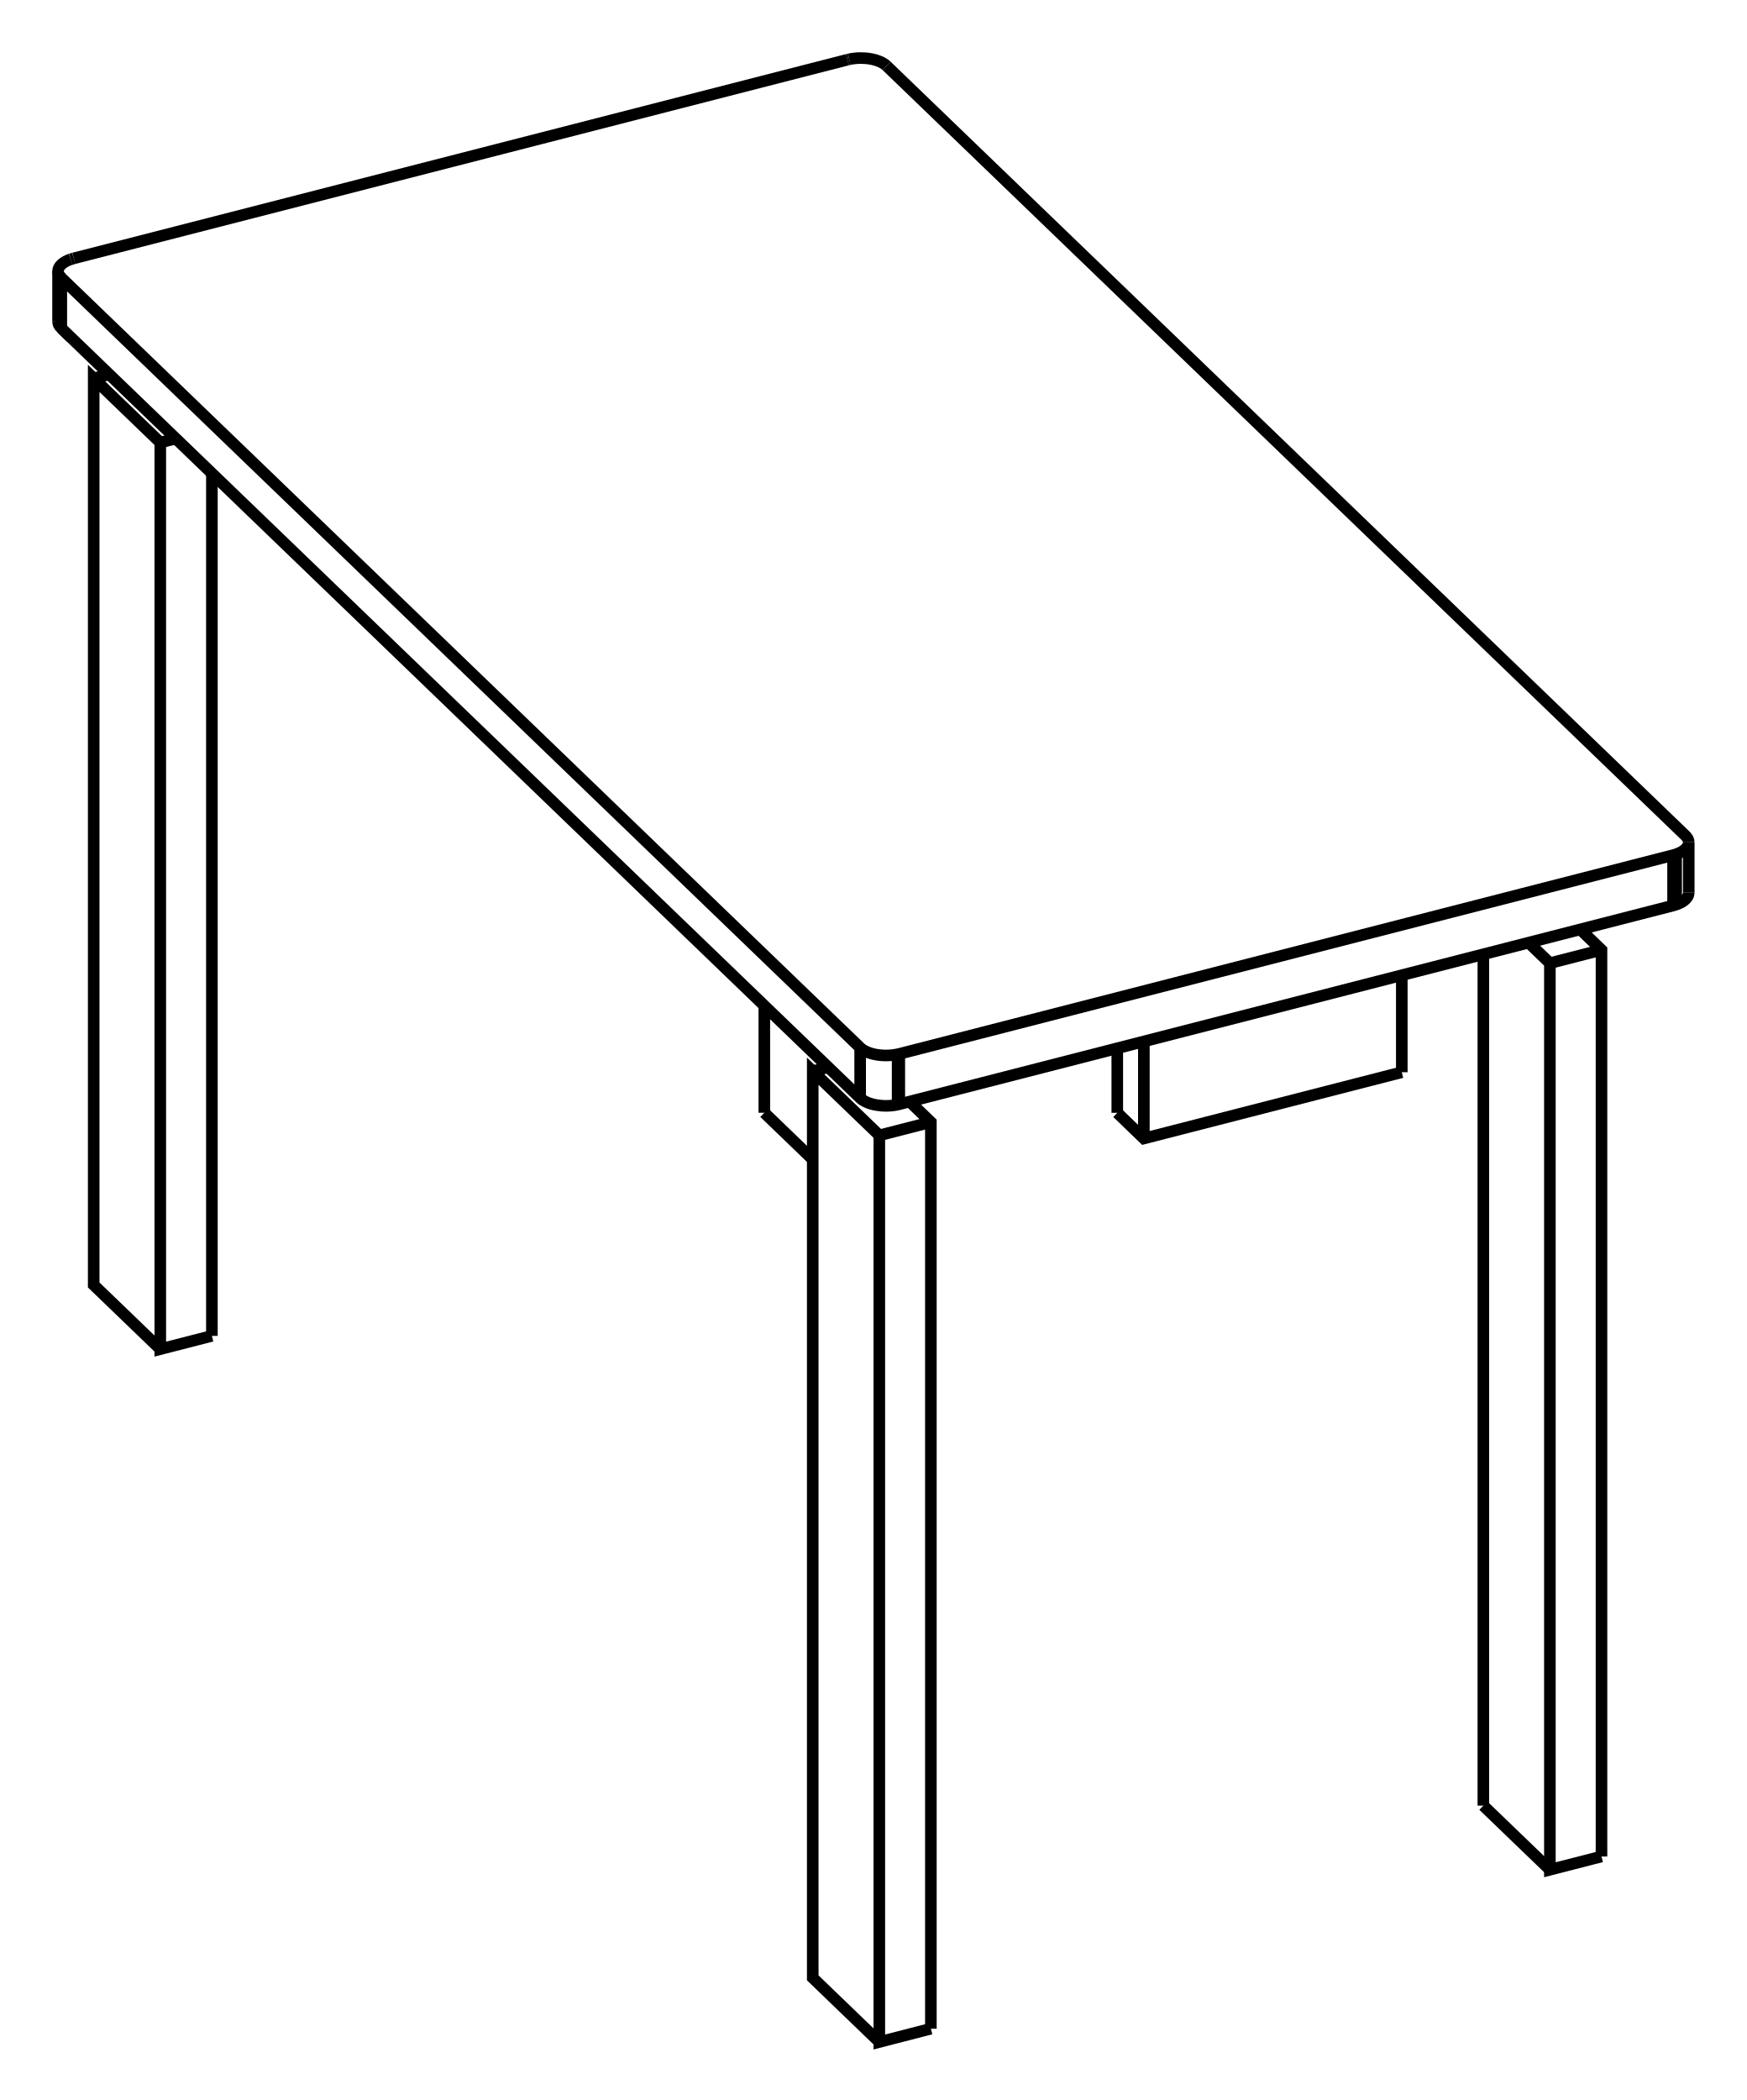
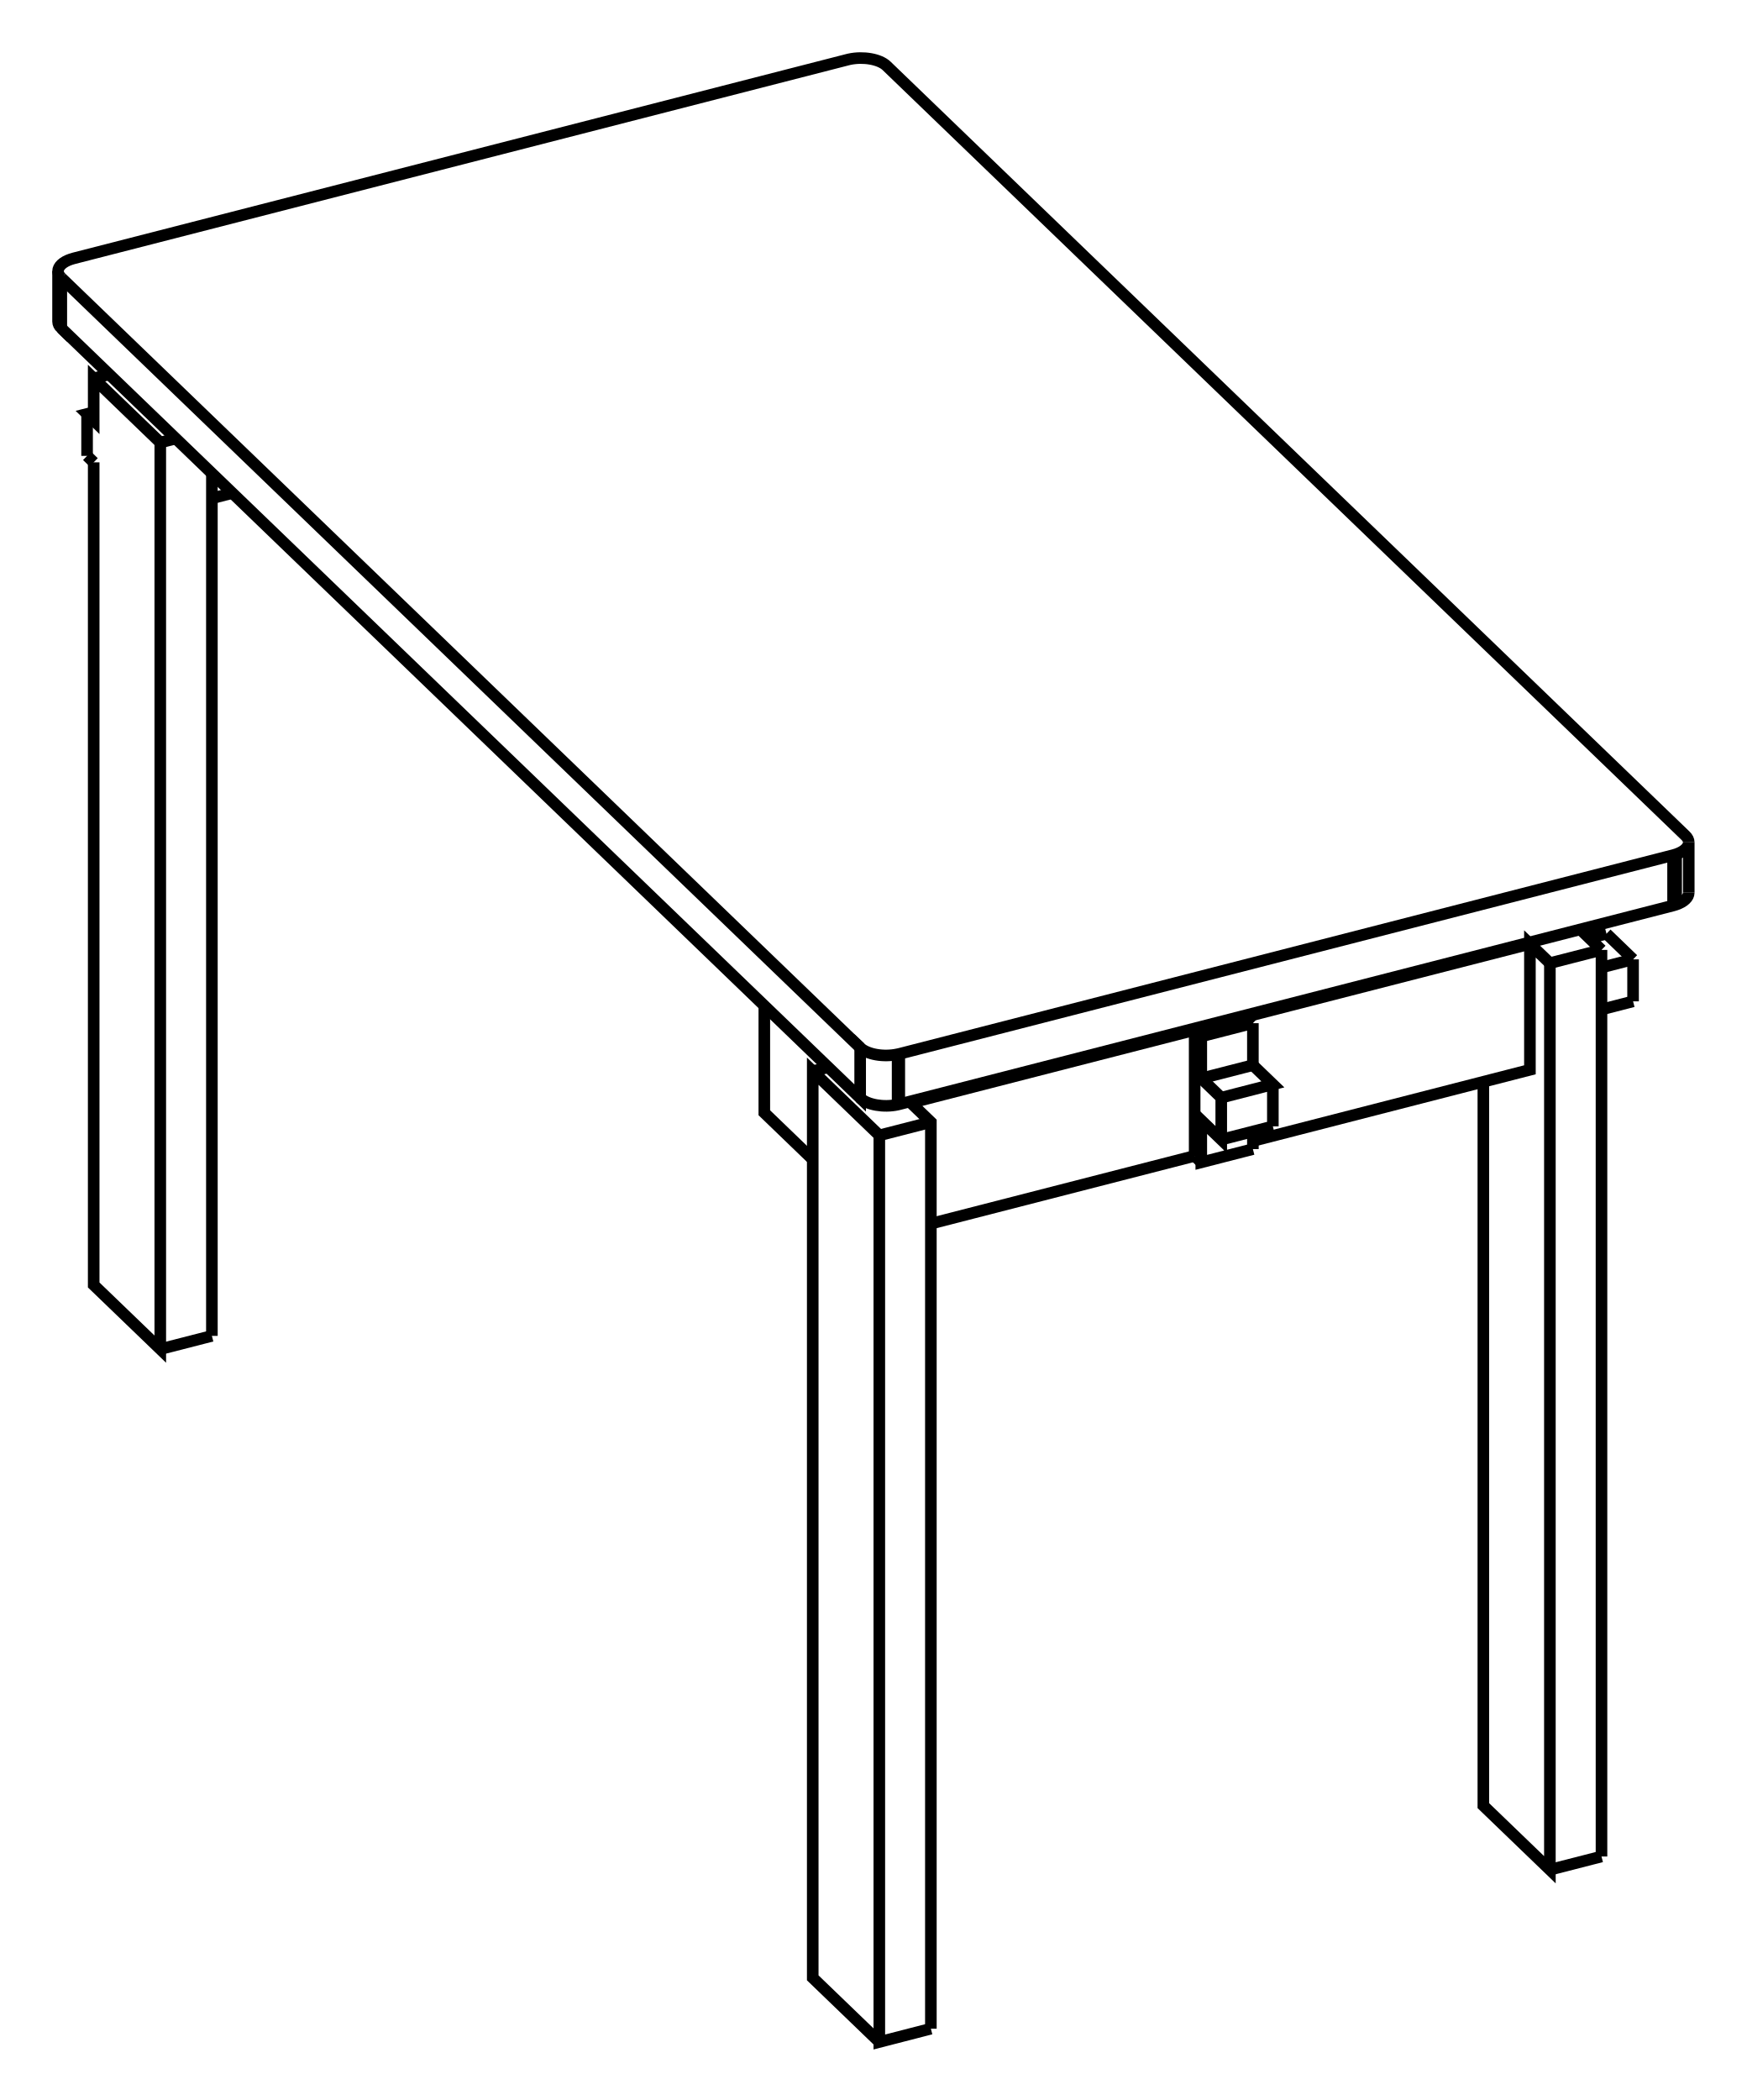
<svg xmlns="http://www.w3.org/2000/svg" version="1.1" viewBox="-15.045 -18.265 30.09 36.17" fill="none" stroke="black" stroke-width="0.6%" vector-effect="non-scaling-stroke">
-   <path d="M 9.102 0.203 L 9.102 -1.469" />
-   <path d="M 4.201 0.902 L 4.659 1.344 L 9.102 0.203" />
-   <path d="M -13.989 -12.612 L -0.228 0.647 A 0.5 0.249 180 0 0 0.417 0.761 L 0.446 0.754 L 13.775 -2.668 L 13.828 -2.684 A 0.5 0.249 180 0 0 14.045 -2.889" />
-   <path d="M -14.045 -12.726 A 0.5 0.249 180 0 0 -13.989 -12.612 L -13.989 -13.48 L -0.228 -0.22 A 0.5 0.249 180 0 0 0.417 -0.107 L 0.446 -0.113 L 13.775 -3.536 L 13.828 -3.552 A 0.5 0.249 180 0 0 14.045 -3.757 L 14.045 -2.889" />
-   <path d="M 4.659 -0.328 L 4.659 1.344" />
-   <path d="M 4.201 0.902 L 4.201 -0.21" />
-   <path d="M -13.828 -13.799 A 0.5 0.249 180 0 0 -14.045 -13.594 A 0.5 0.249 180 0 0 -13.989 -13.48" />
+   <path d="M 0.99 16.677 L 0.102 16.906 L 0.102 1.29 L -1.045 0.185 L -1.045 15.801 L 0.102 16.906" />
+   <path d="M -0.778 0.117 L -1.045 0.185" />
+   <path d="M 0.99 1.062 L 0.102 1.29" />
+   <path d="M 0.99 16.677 L 0.99 1.062 L 0.646 0.731 L 5.534 -0.524" />
+   <path d="M -12.017 -10.712 L -12.284 -10.643 L -13.431 -11.748 L -13.431 -11.025 L -13.545 -11.136 L -13.431 -11.165" />
+   <path d="M -13.164 -11.817 L -13.431 -11.748" />
+   <path d="M 12.42 -2.293 L 12.397 -2.315" />
+   <path d="M 12.198 -2.236 L 12.42 -2.293" />
+   <path d="M 12.542 -1.904 L 12.198 -2.236" />
+   <path d="M 12.542 -1.904 L 11.653 -1.676 L 11.309 -2.007 L 11.309 0.161 L 6.537 1.387" />
+   <path d="M 6.422 -0.753 L 11.309 -2.007" />
+   <path d="M 6.537 -0.642 L 6.422 -0.753" />
+   <path d="M 6.537 -0.642 L 5.648 -0.414 L 5.534 -0.524" />
+   <path d="M 6.537 1.527 L 5.648 1.755 L 5.648 1.032 L 5.992 1.363 L 5.992 0.641 L 5.648 0.309 L 5.648 -0.414" />
+   <path d="M 5.534 1.644 L 5.648 1.755" />
+   <path d="M 5.534 1.644 L 0.99 2.811" />
+   <path d="M -11.043 -9.773 L -11.395 -9.682" />
+   <path d="M 5.534 1.644 L 5.534 -0.524" />
+   <path d="M -1.879 -0.944 L -1.879 0.901 L -1.045 1.705" />
+   <path d="M 10.507 0.367 L 10.507 12.835 L 11.653 13.939 L 11.653 -1.676" />
+   <path d="M 6.537 -0.642 L 6.537 0.081 L 5.648 0.309" />
+   <path d="M 6.537 0.081 L 6.881 0.412 L 5.992 0.641" />
+   <path d="M 6.881 1.135 L 6.881 0.412" />
+   <path d="M 6.537 1.224 L 6.537 1.527" />
+   <path d="M -11.395 4.744 L -11.395 -10.112" />
+   <path d="M -13.431 -10.302 L -13.431 3.867 L -12.284 4.972 L -12.284 -10.643" />
+   <path d="M -13.545 -10.413 L -13.545 -11.136" />
+   <path d="M 12.42 -2.129 L 12.628 -2.183" />
+   <path d="M 12.42 -2.022 L 12.42 -2.293" />
+   <path d="M 12.542 -0.878 L 13.086 -1.018" />
+   <path d="M 13.086 -1.741 L 13.086 -1.018" />
+   <path d="M 13.086 -1.741 L 12.542 -1.601" />
+   <path d="M 12.542 13.711 L 11.653 13.939" />
+   <path d="M 12.542 13.711 L 12.542 -1.904" />
+   <path d="M 6.881 1.135 L 5.992 1.363" />
+   <path d="M -11.395 4.744 L -12.284 4.972" />
+   <path d="M -13.431 -10.302 L -13.545 -10.413" />
+   <path d="M 13.086 -1.741 L 12.628 -2.183" />
+   <path d="M -13.989 -12.612 L -0.228 0.647 L -0.228 -0.22 A 0.5 0.249 180 0 0 0.417 -0.107 L 0.446 -0.113 L 13.775 -3.536 L 13.828 -3.552 A 0.5 0.249 180 0 0 14.045 -3.757 L 14.045 -2.889" />
+   <path d="M -13.989 -13.48 L -0.228 -0.22" />
  <path d="M 0.417 0.761 L 0.417 -0.107" />
-   <path d="M -13.775 -13.815 L -13.828 -13.799" />
+   <path d="M -0.228 0.647 A 0.5 0.249 180 0 0 0.417 0.761 L 0.446 0.754 L 13.775 -2.668 L 13.828 -2.684 A 0.5 0.249 180 0 0 14.045 -2.889" />
  <path d="M 0.446 0.754 L 0.446 -0.113" />
-   <path d="M -0.446 -17.237 L -13.775 -13.815" />
  <path d="M 13.775 -2.668 L 13.775 -3.536" />
-   <path d="M -0.417 -17.244 L -0.446 -17.237" />
  <path d="M 13.828 -2.684 L 13.828 -3.552" />
-   <path d="M 0.228 -17.13 A 0.5 0.249 180 0 0 -0.417 -17.244" />
-   <path d="M 14.045 -3.757 A 0.5 0.249 180 0 0 13.989 -3.871 L 0.228 -17.13" />
-   <path d="M -1.879 0.901 L -1.045 1.705" />
-   <path d="M -1.879 -0.944 L -1.879 0.901" />
-   <path d="M 12.542 13.711 L 11.653 13.939 L 11.653 -1.676 L 11.286 -2.029" />
-   <path d="M 10.507 12.835 L 11.653 13.939" />
-   <path d="M 12.542 -1.904 L 11.653 -1.676" />
-   <path d="M 12.542 13.711 L 12.542 -1.904 L 12.175 -2.258" />
-   <path d="M 10.507 -1.829 L 10.507 12.835" />
-   <path d="M -11.395 4.744 L -12.284 4.972 L -12.284 -10.643 L -13.431 -11.748 L -13.431 3.867 L -12.284 4.972" />
-   <path d="M -12.017 -10.712 L -12.284 -10.643" />
-   <path d="M -11.395 4.744 L -11.395 -10.112" />
-   <path d="M -13.164 -11.817 L -13.431 -11.748" />
-   <path d="M 0.99 16.677 L 0.102 16.906 L 0.102 1.29 L -1.045 0.185 L -1.045 15.801 L 0.102 16.906" />
-   <path d="M 0.99 1.062 L 0.102 1.29" />
-   <path d="M 0.99 16.677 L 0.99 1.062 L 0.624 0.709" />
-   <path d="M -0.778 0.117 L -1.045 0.185" />
-   <path d="M -0.228 0.647 L -0.228 -0.22" />
-   <path d="M -14.045 -13.594 L -14.045 -12.726" />
+   <path d="M 14.045 -3.757 A 0.5 0.249 180 0 0 13.989 -3.871 L 0.228 -17.13 A 0.5 0.249 180 0 0 -0.417 -17.244 L -0.446 -17.237 L -13.775 -13.815 L -13.828 -13.799 A 0.5 0.249 180 0 0 -14.045 -13.594 L -14.045 -12.726 A 0.5 0.249 180 0 0 -13.989 -12.612 L -13.989 -13.48" />
+   <path d="M -14.045 -13.594 A 0.5 0.249 180 0 0 -13.989 -13.48" />
</svg>
